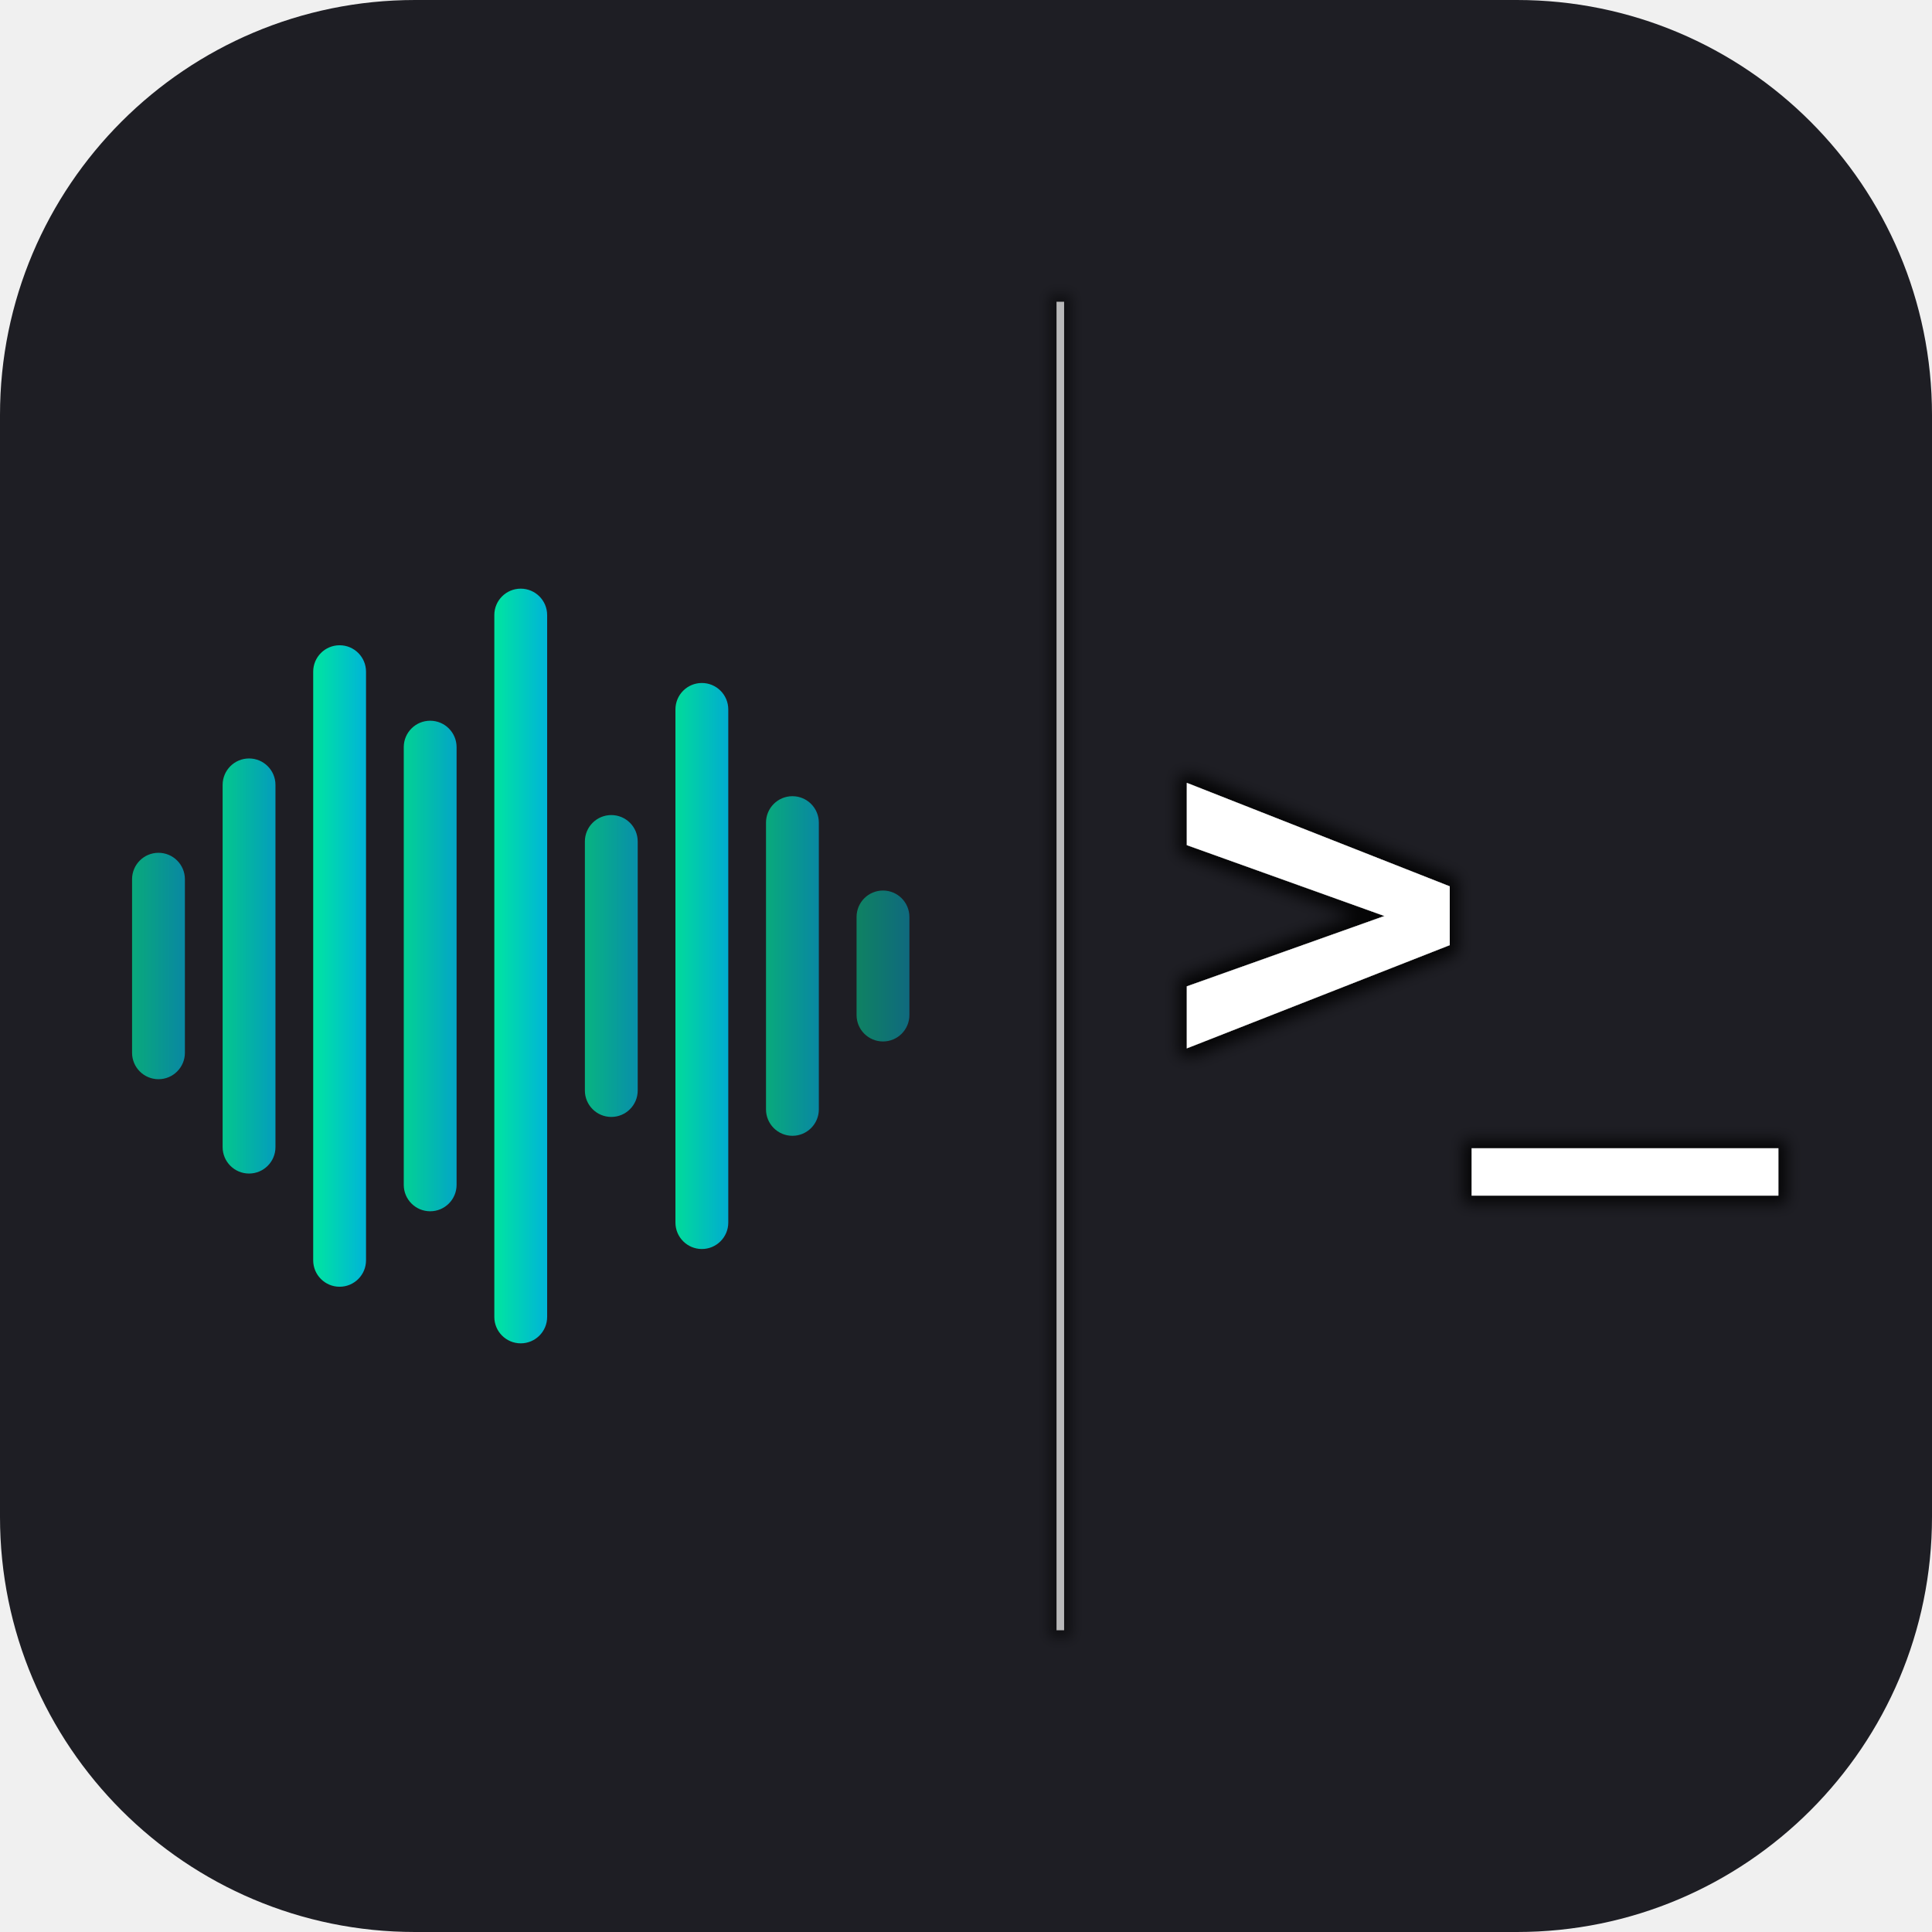
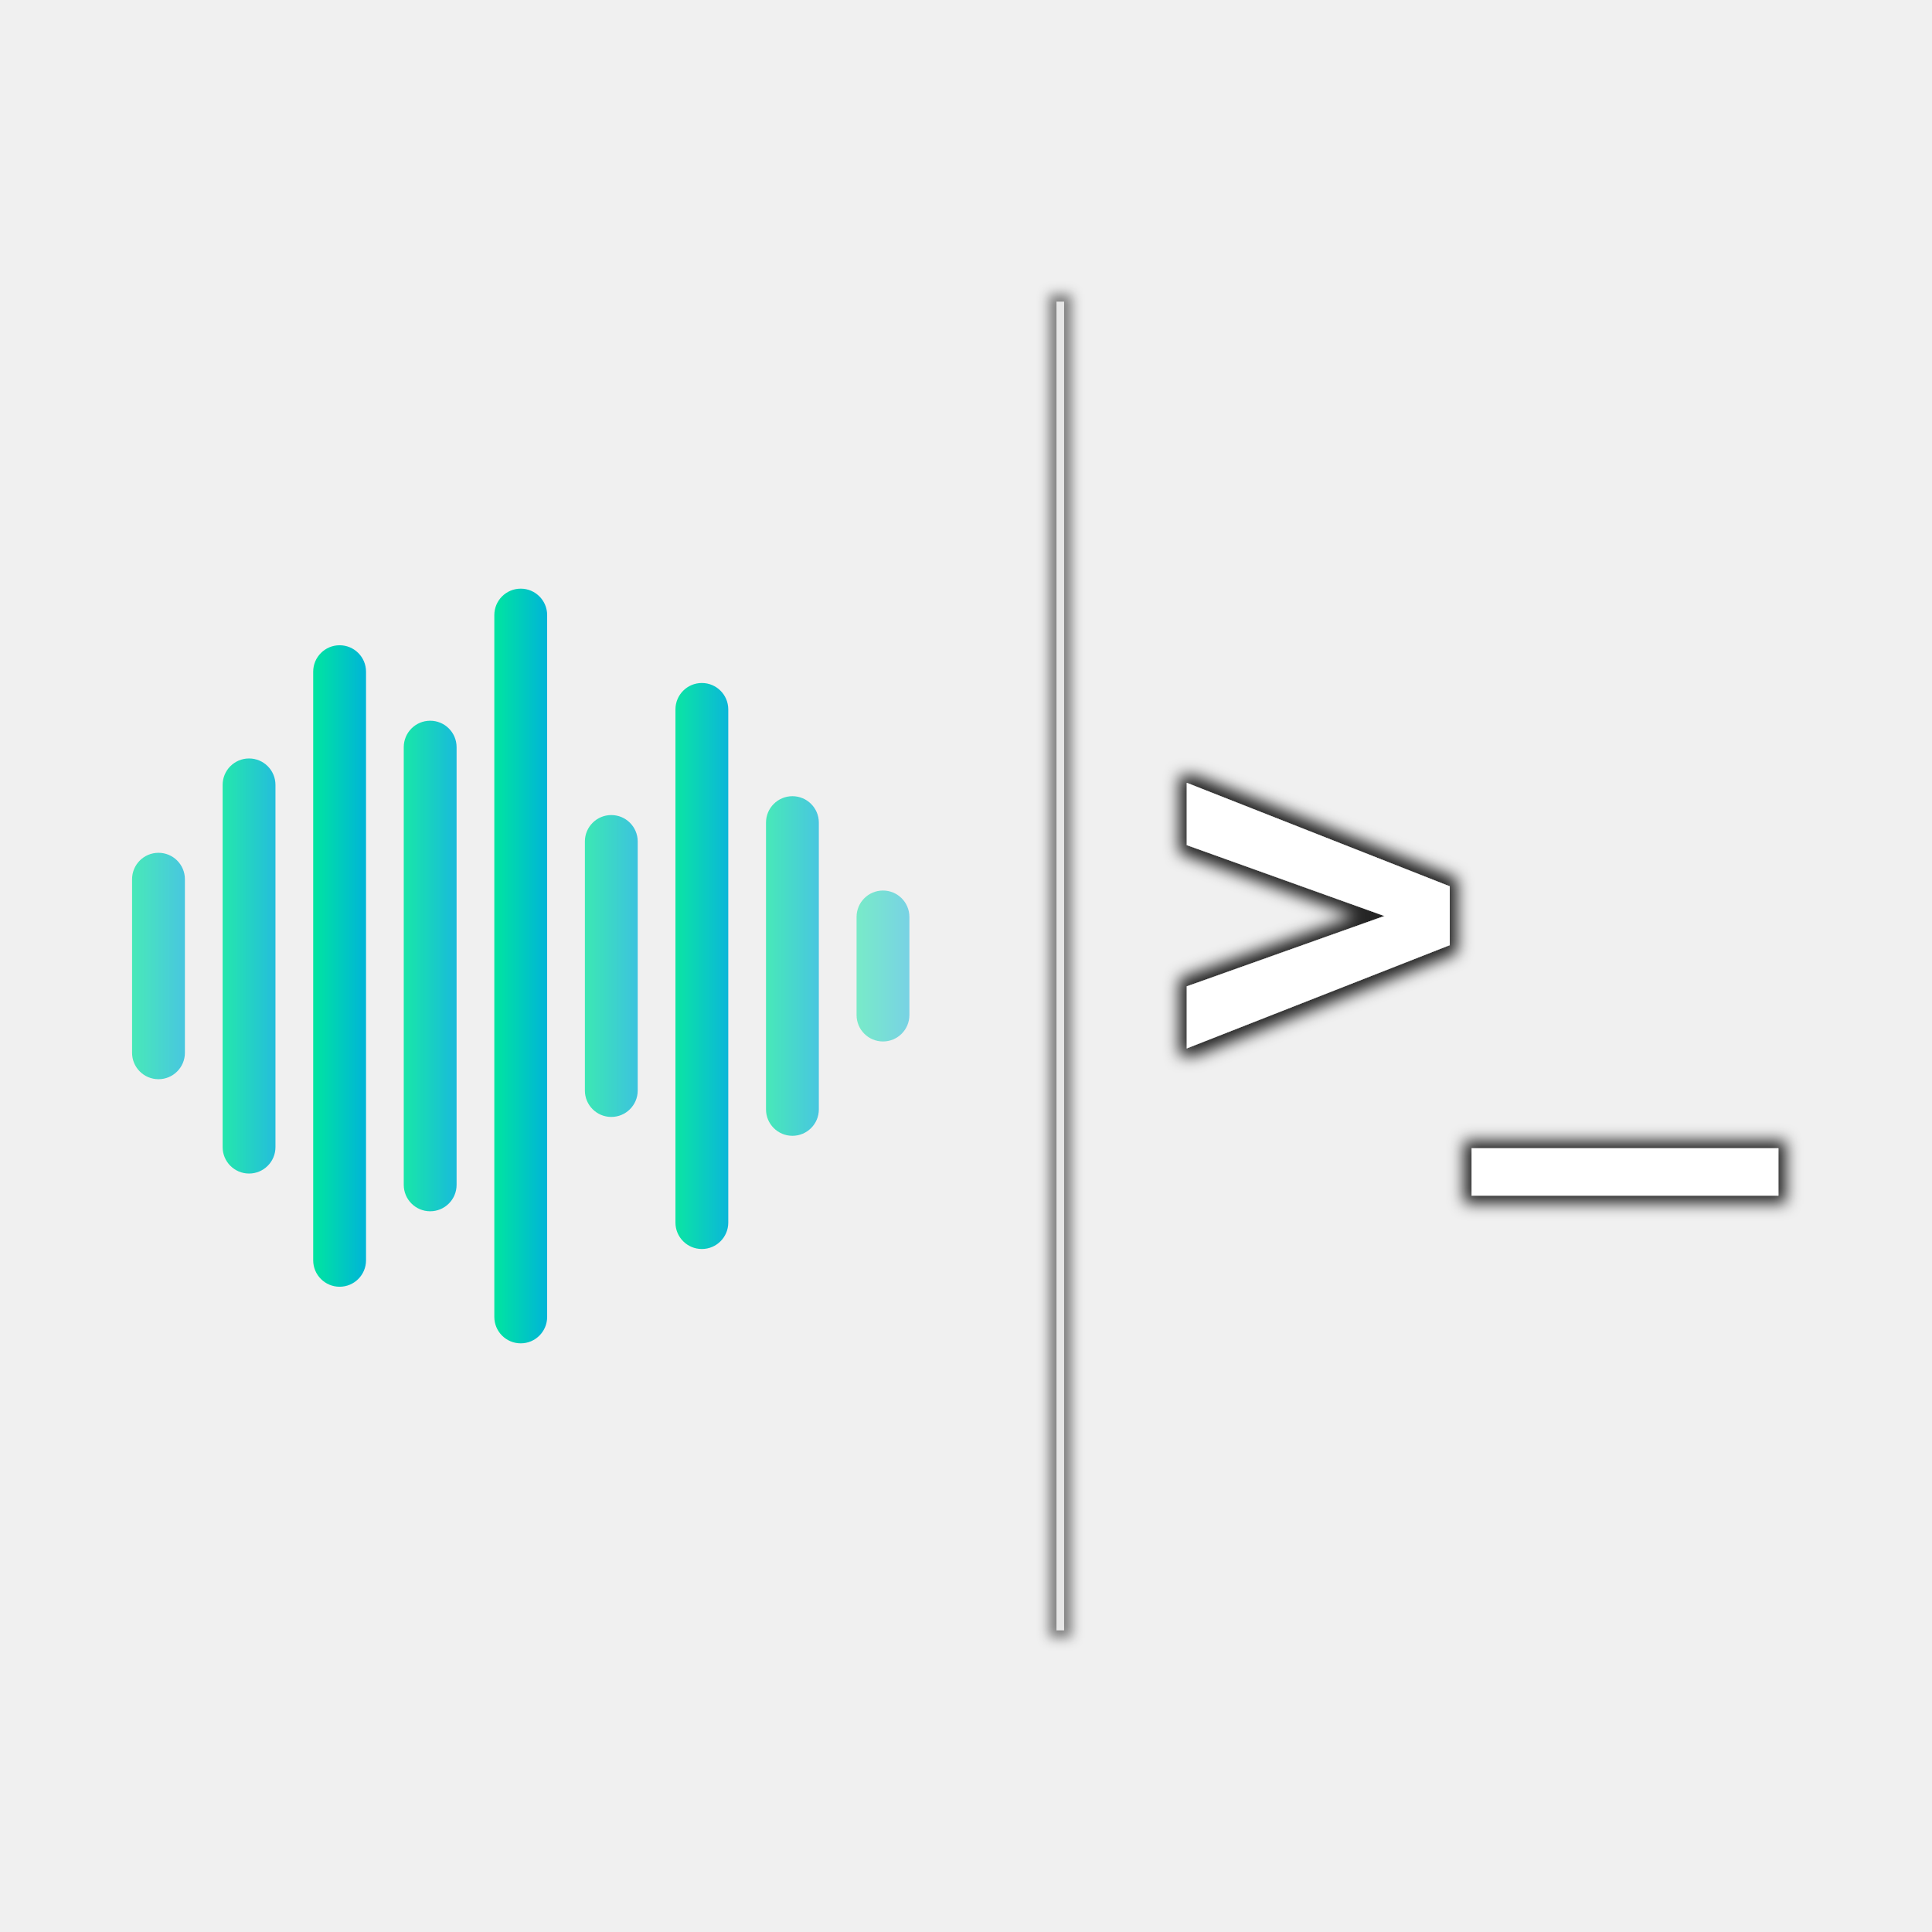
<svg xmlns="http://www.w3.org/2000/svg" viewBox="0 0 1024 1024" width="1024" height="1024">
  <defs>
    <linearGradient id="greenCyan3b" x1="0" y1="0" x2="1" y2="0">
      <stop offset="0%" stop-color="#00E5A0" />
      <stop offset="100%" stop-color="#00B4D8" />
    </linearGradient>
    <filter id="darkEdge" x="-0.2" y="-0.2" width="1.4" height="1.4">
      <feMorphology in="SourceAlpha" operator="dilate" radius="6" result="expanded" />
      <feFlood flood-color="#000000" flood-opacity="0.85" result="color" />
      <feComposite in="color" in2="expanded" operator="in" result="outline" />
      <feGaussianBlur in="outline" stdDeviation="4" result="softEdge" />
      <feMerge>
        <feMergeNode in="softEdge" />
        <feMergeNode in="SourceGraphic" />
      </feMerge>
    </filter>
    <filter id="lineEdge" x="-3" y="-0.05" width="7" height="1.1">
      <feMorphology in="SourceAlpha" operator="dilate" radius="8" result="expanded" />
      <feFlood flood-color="#000000" flood-opacity="0.8" result="color" />
      <feComposite in="color" in2="expanded" operator="in" result="outline" />
      <feGaussianBlur in="outline" stdDeviation="3" result="softEdge" />
      <feMerge>
        <feMergeNode in="softEdge" />
        <feMergeNode in="SourceGraphic" />
      </feMerge>
    </filter>
  </defs>
-   <rect width="1024" height="1024" rx="220" ry="220" fill="#1E1E24" />
  <g transform="translate(70, 512)">
    <rect x="0" y="-60" width="28" height="120" rx="14" fill="url(#greenCyan3b)" opacity="0.7" />
    <rect x="48" y="-110" width="28" height="220" rx="14" fill="url(#greenCyan3b)" opacity="0.85" />
    <rect x="96" y="-170" width="28" height="340" rx="14" fill="url(#greenCyan3b)" />
    <rect x="144" y="-130" width="28" height="260" rx="14" fill="url(#greenCyan3b)" opacity="0.9" />
    <rect x="192" y="-200" width="28" height="400" rx="14" fill="url(#greenCyan3b)" />
    <rect x="240" y="-80" width="28" height="160" rx="14" fill="url(#greenCyan3b)" opacity="0.75" />
    <rect x="288" y="-150" width="28" height="300" rx="14" fill="url(#greenCyan3b)" opacity="0.95" />
    <rect x="336" y="-90" width="28" height="180" rx="14" fill="url(#greenCyan3b)" opacity="0.7" />
    <rect x="384" y="-40" width="28" height="80" rx="14" fill="url(#greenCyan3b)" opacity="0.5" />
  </g>
  <g filter="url(#lineEdge)">
    <rect x="560" y="160" width="4" height="704" fill="white" opacity="0.6" />
  </g>
  <g transform="translate(660, 440)" filter="url(#darkEdge)">
    <text x="120" y="130" font-family="SF Mono, Menlo, Consolas, monospace" font-size="270" font-weight="700" fill="white" text-anchor="middle">
      &gt;_
    </text>
  </g>
</svg>
